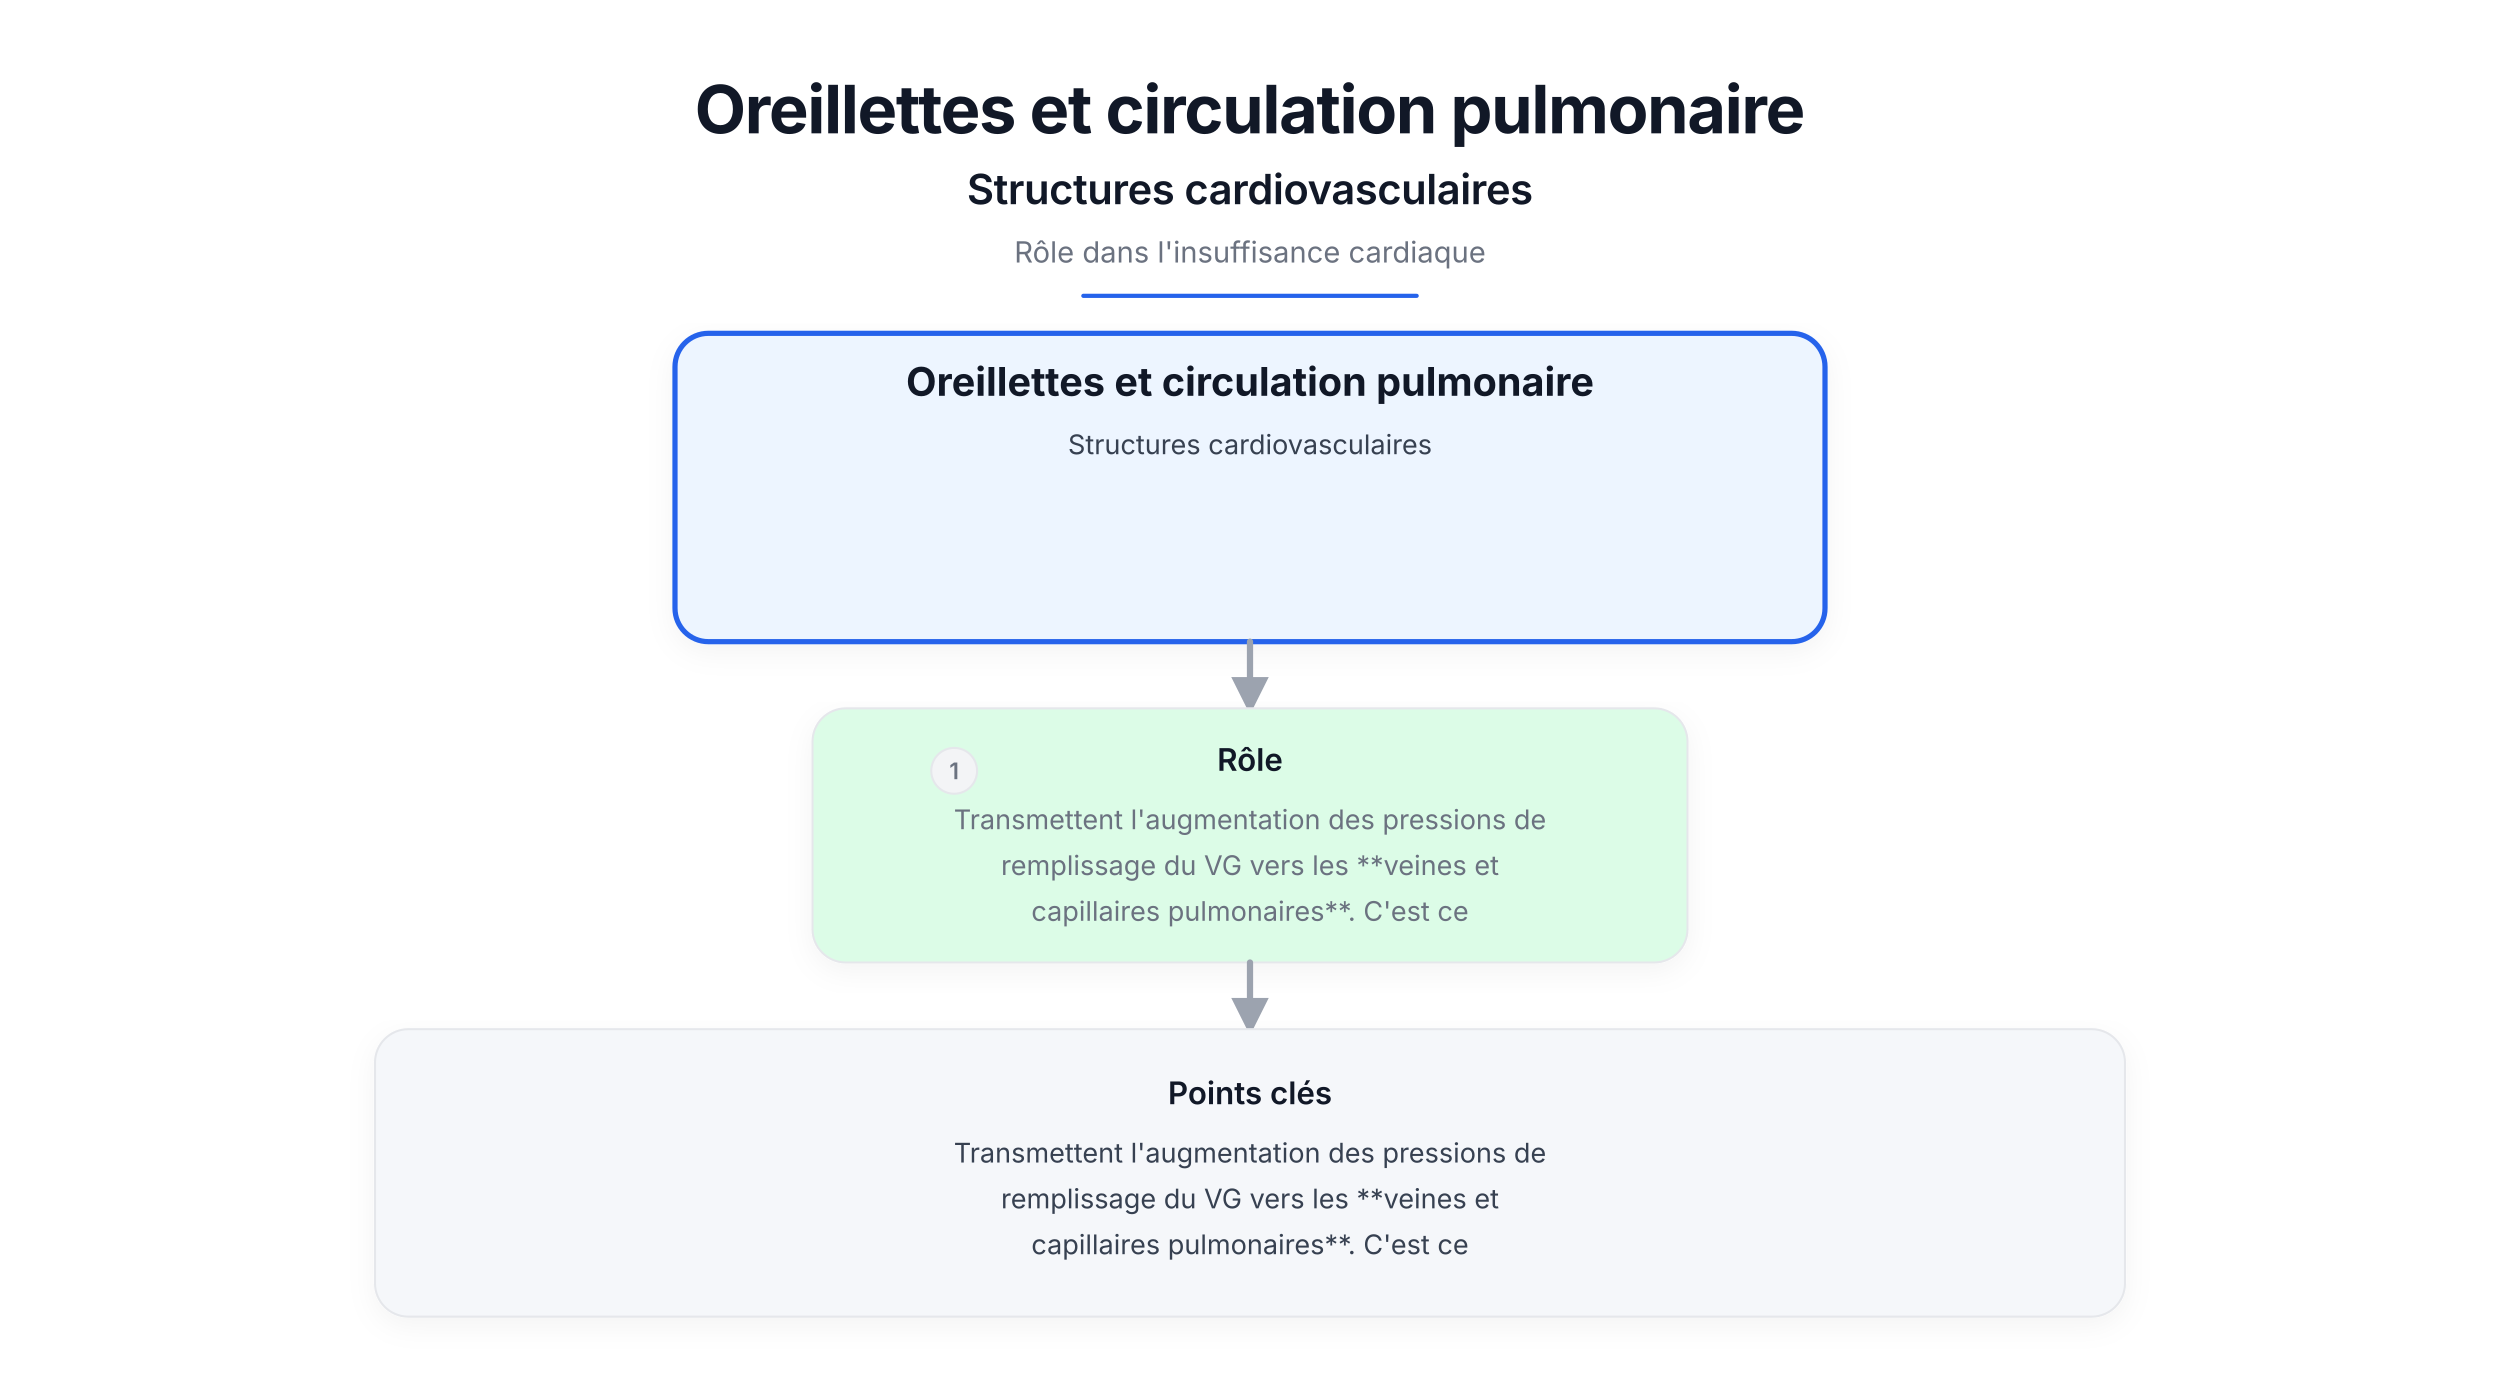
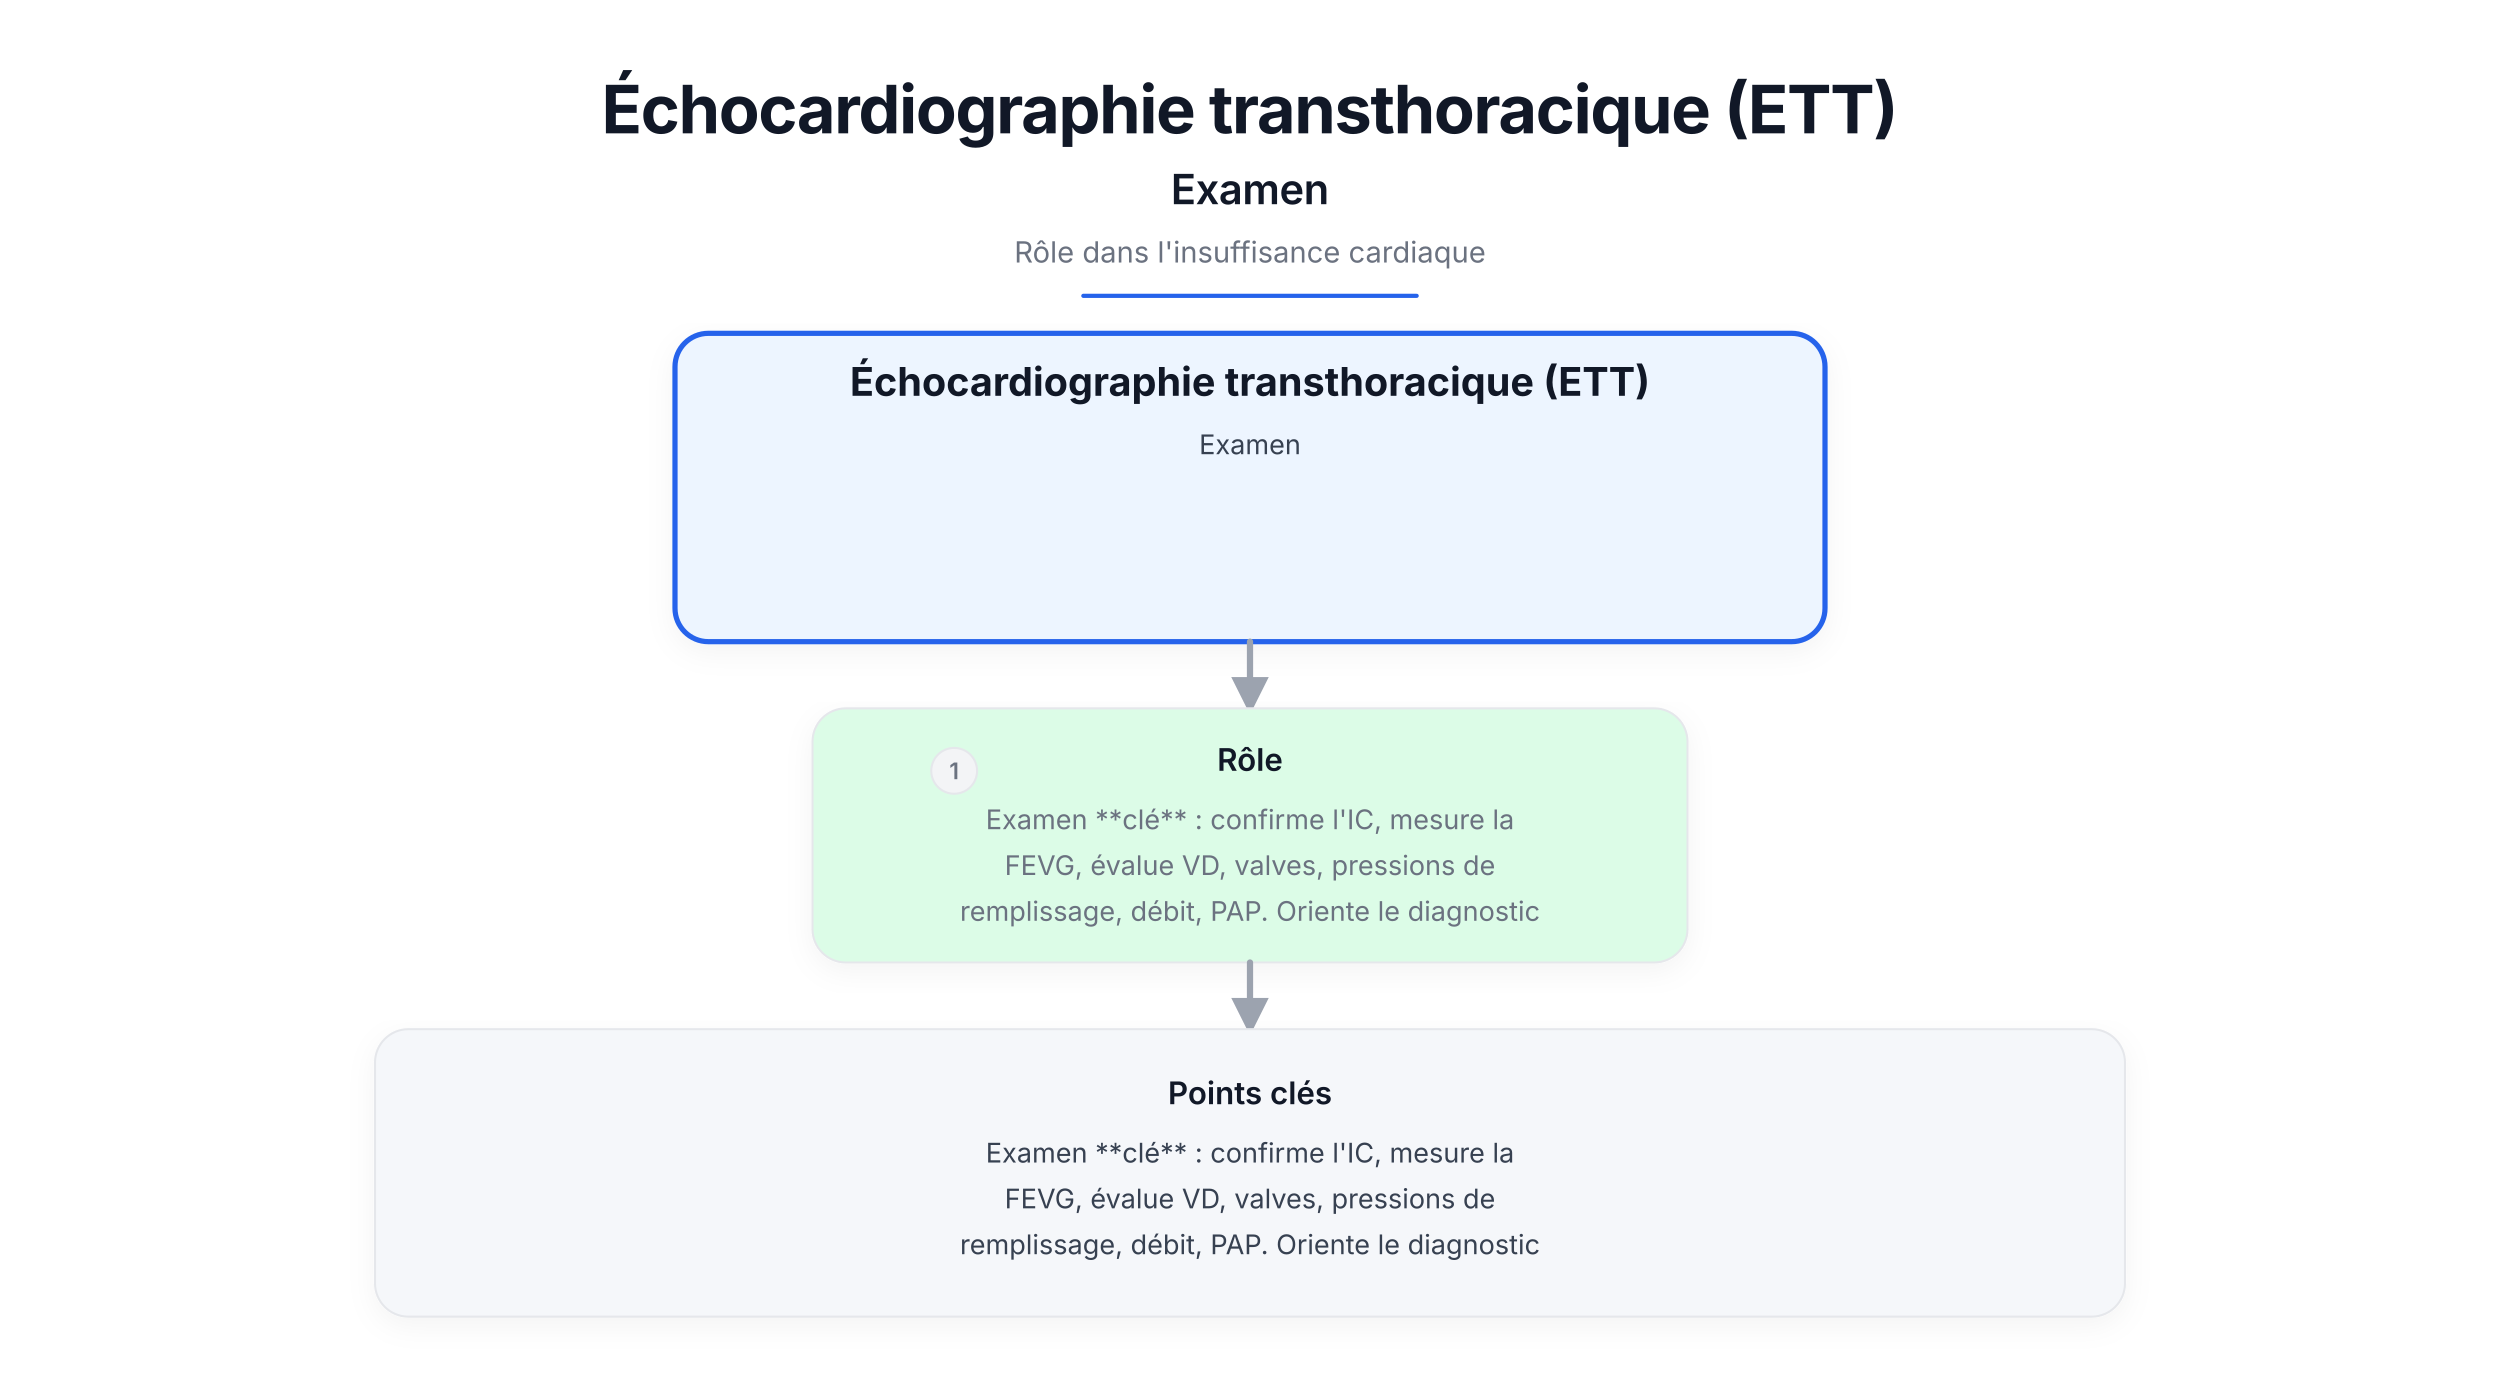
<svg xmlns="http://www.w3.org/2000/svg" viewBox="0 0 1200 672" role="img" aria-labelledby="svg-title svg-desc">
  <defs>
    <filter id="card-shadow" x="-6%" y="-6%" width="112%" height="118%">
      <feDropShadow dx="0" dy="4" stdDeviation="7" flood-color="#000000" flood-opacity="0.05" />
    </filter>
    <marker id="arrowhead" markerWidth="6" markerHeight="6" refX="5" refY="3" orient="auto" markerUnits="strokeWidth">
      <path d="M0,0 L6,3 L0,6 Z" fill="#9CA3AF" />
    </marker>
    <style>
      .title-main { font-family: Inter, system-ui, -apple-system, sans-serif; font-size: 32px; font-weight: 700; fill: #111827; letter-spacing: -0.02em; }
      .title-sub { font-family: Inter, system-ui, -apple-system, sans-serif; font-size: 20px; font-weight: 600; fill: #111827; letter-spacing: -0.01em; }
      .caption { font-family: Inter, system-ui, -apple-system, sans-serif; font-size: 14px; font-weight: 400; fill: #6B7280; }
      .card-title { font-family: Inter, system-ui, -apple-system, sans-serif; font-size: 15px; font-weight: 600; fill: #111827; }
      .card-title-lg { font-family: Inter, system-ui, -apple-system, sans-serif; font-size: 19px; font-weight: 700; fill: #111827; }
      .body { font-family: Inter, system-ui, -apple-system, sans-serif; font-size: 13px; font-weight: 400; fill: #6B7280; }
      .body-dark { font-family: Inter, system-ui, -apple-system, sans-serif; font-size: 13px; font-weight: 400; fill: #374151; }
      .badge-icon { font-family: Inter, system-ui, -apple-system, sans-serif; font-size: 13px; }
      .badge-text { font-family: Inter, system-ui, -apple-system, sans-serif; font-size: 12px; font-weight: 500; fill: #374151; }
      .step-num { font-family: Inter, system-ui, -apple-system, sans-serif; font-size: 11px; font-weight: 600; fill: #6B7280; }
      .outcome-label { font-family: Inter, system-ui, -apple-system, sans-serif; font-size: 13px; font-weight: 600; fill: #111827; }
      .outcome-emoji { font-family: Inter, system-ui, -apple-system, sans-serif; font-size: 20px; }
      .summary-title { font-family: Inter, system-ui, -apple-system, sans-serif; font-size: 15px; font-weight: 600; fill: #111827; }
      .summary-body { font-family: Inter, system-ui, -apple-system, sans-serif; font-size: 13px; font-weight: 400; fill: #374151; }
    </style>
  </defs>
  <rect width="1200" height="672" fill="#FFFFFF" />
-   <text x="600" y="64" text-anchor="middle" class="title-main">Oreillettes et circulation pulmonaire</text>
-   <text x="600" y="98" text-anchor="middle" class="title-sub">Structures cardiovasculaires</text>
+   <text x="600" y="64" text-anchor="middle" class="title-main">Échocardiographie transthoracique (ETT)</text>
+   <text x="600" y="98" text-anchor="middle" class="title-sub">Examen</text>
  <text x="600" y="126" text-anchor="middle" class="caption">Rôle dans l'insuffisance cardiaque</text>
  <line x1="520" y1="142" x2="680" y2="142" stroke="#2563EB" stroke-width="2" stroke-linecap="round" />
  <g filter="url(#card-shadow)">
    <rect x="324" y="160" width="552" height="148" rx="16" fill="#EDF5FF" stroke="#2563EB" stroke-width="2.5" />
  </g>
-   <text x="600" y="190" text-anchor="middle" class="card-title-lg">Oreillettes et circulation pulmonaire</text>
-   <text x="600" y="218" text-anchor="middle" class="body-dark">Structures cardiovasculaires</text>
+   <text x="600" y="190" text-anchor="middle" class="card-title-lg">Échocardiographie transthoracique (ETT)</text>
+   <text x="600" y="218" text-anchor="middle" class="body-dark">Examen</text>
  <line x1="600" y1="308" x2="600" y2="340" stroke="#9CA3AF" stroke-width="3" stroke-linecap="round" marker-end="url(#arrowhead)" />
  <g filter="url(#card-shadow)">
    <rect x="390" y="340" width="420" height="122" rx="16" fill="#DCFCE7" stroke="#E5E7EB" stroke-width="1" />
  </g>
  <circle cx="458" cy="370" r="11" fill="#F3F4F6" stroke="#E5E7EB" stroke-width="1" />
  <text x="458" y="374" text-anchor="middle" class="step-num">1</text>
  <text x="600" y="370" text-anchor="middle" class="card-title">Rôle</text>
-   <text x="600" y="398" text-anchor="middle" class="body">Transmettent l'augmentation des pressions de</text>
-   <text x="600" y="420" text-anchor="middle" class="body">remplissage du VG vers les **veines et</text>
-   <text x="600" y="442" text-anchor="middle" class="body">capillaires pulmonaires**. C'est ce</text>
+   <text x="600" y="398" text-anchor="middle" class="body">Examen **clé** : confirme l'IC, mesure la</text>
+   <text x="600" y="420" text-anchor="middle" class="body">FEVG, évalue VD, valves, pressions de</text>
+   <text x="600" y="442" text-anchor="middle" class="body">remplissage, débit, PAP. Oriente le diagnostic</text>
  <line x1="600" y1="462" x2="600" y2="494" stroke="#9CA3AF" stroke-width="3" stroke-linecap="round" marker-end="url(#arrowhead)" />
  <g filter="url(#card-shadow)">
    <rect x="180" y="494" width="840" height="138" rx="16" fill="#F5F7FA" stroke="#E5E7EB" stroke-width="1" />
  </g>
  <text x="600" y="530" text-anchor="middle" class="summary-title">Points clés</text>
-   <text x="600" y="558" text-anchor="middle" class="summary-body">Transmettent l'augmentation des pressions de</text>
-   <text x="600" y="580" text-anchor="middle" class="summary-body">remplissage du VG vers les **veines et</text>
-   <text x="600" y="602" text-anchor="middle" class="summary-body">capillaires pulmonaires**. C'est ce</text>
+   <text x="600" y="558" text-anchor="middle" class="summary-body">Examen **clé** : confirme l'IC, mesure la</text>
+   <text x="600" y="580" text-anchor="middle" class="summary-body">FEVG, évalue VD, valves, pressions de</text>
+   <text x="600" y="602" text-anchor="middle" class="summary-body">remplissage, débit, PAP. Oriente le diagnostic</text>
</svg>
